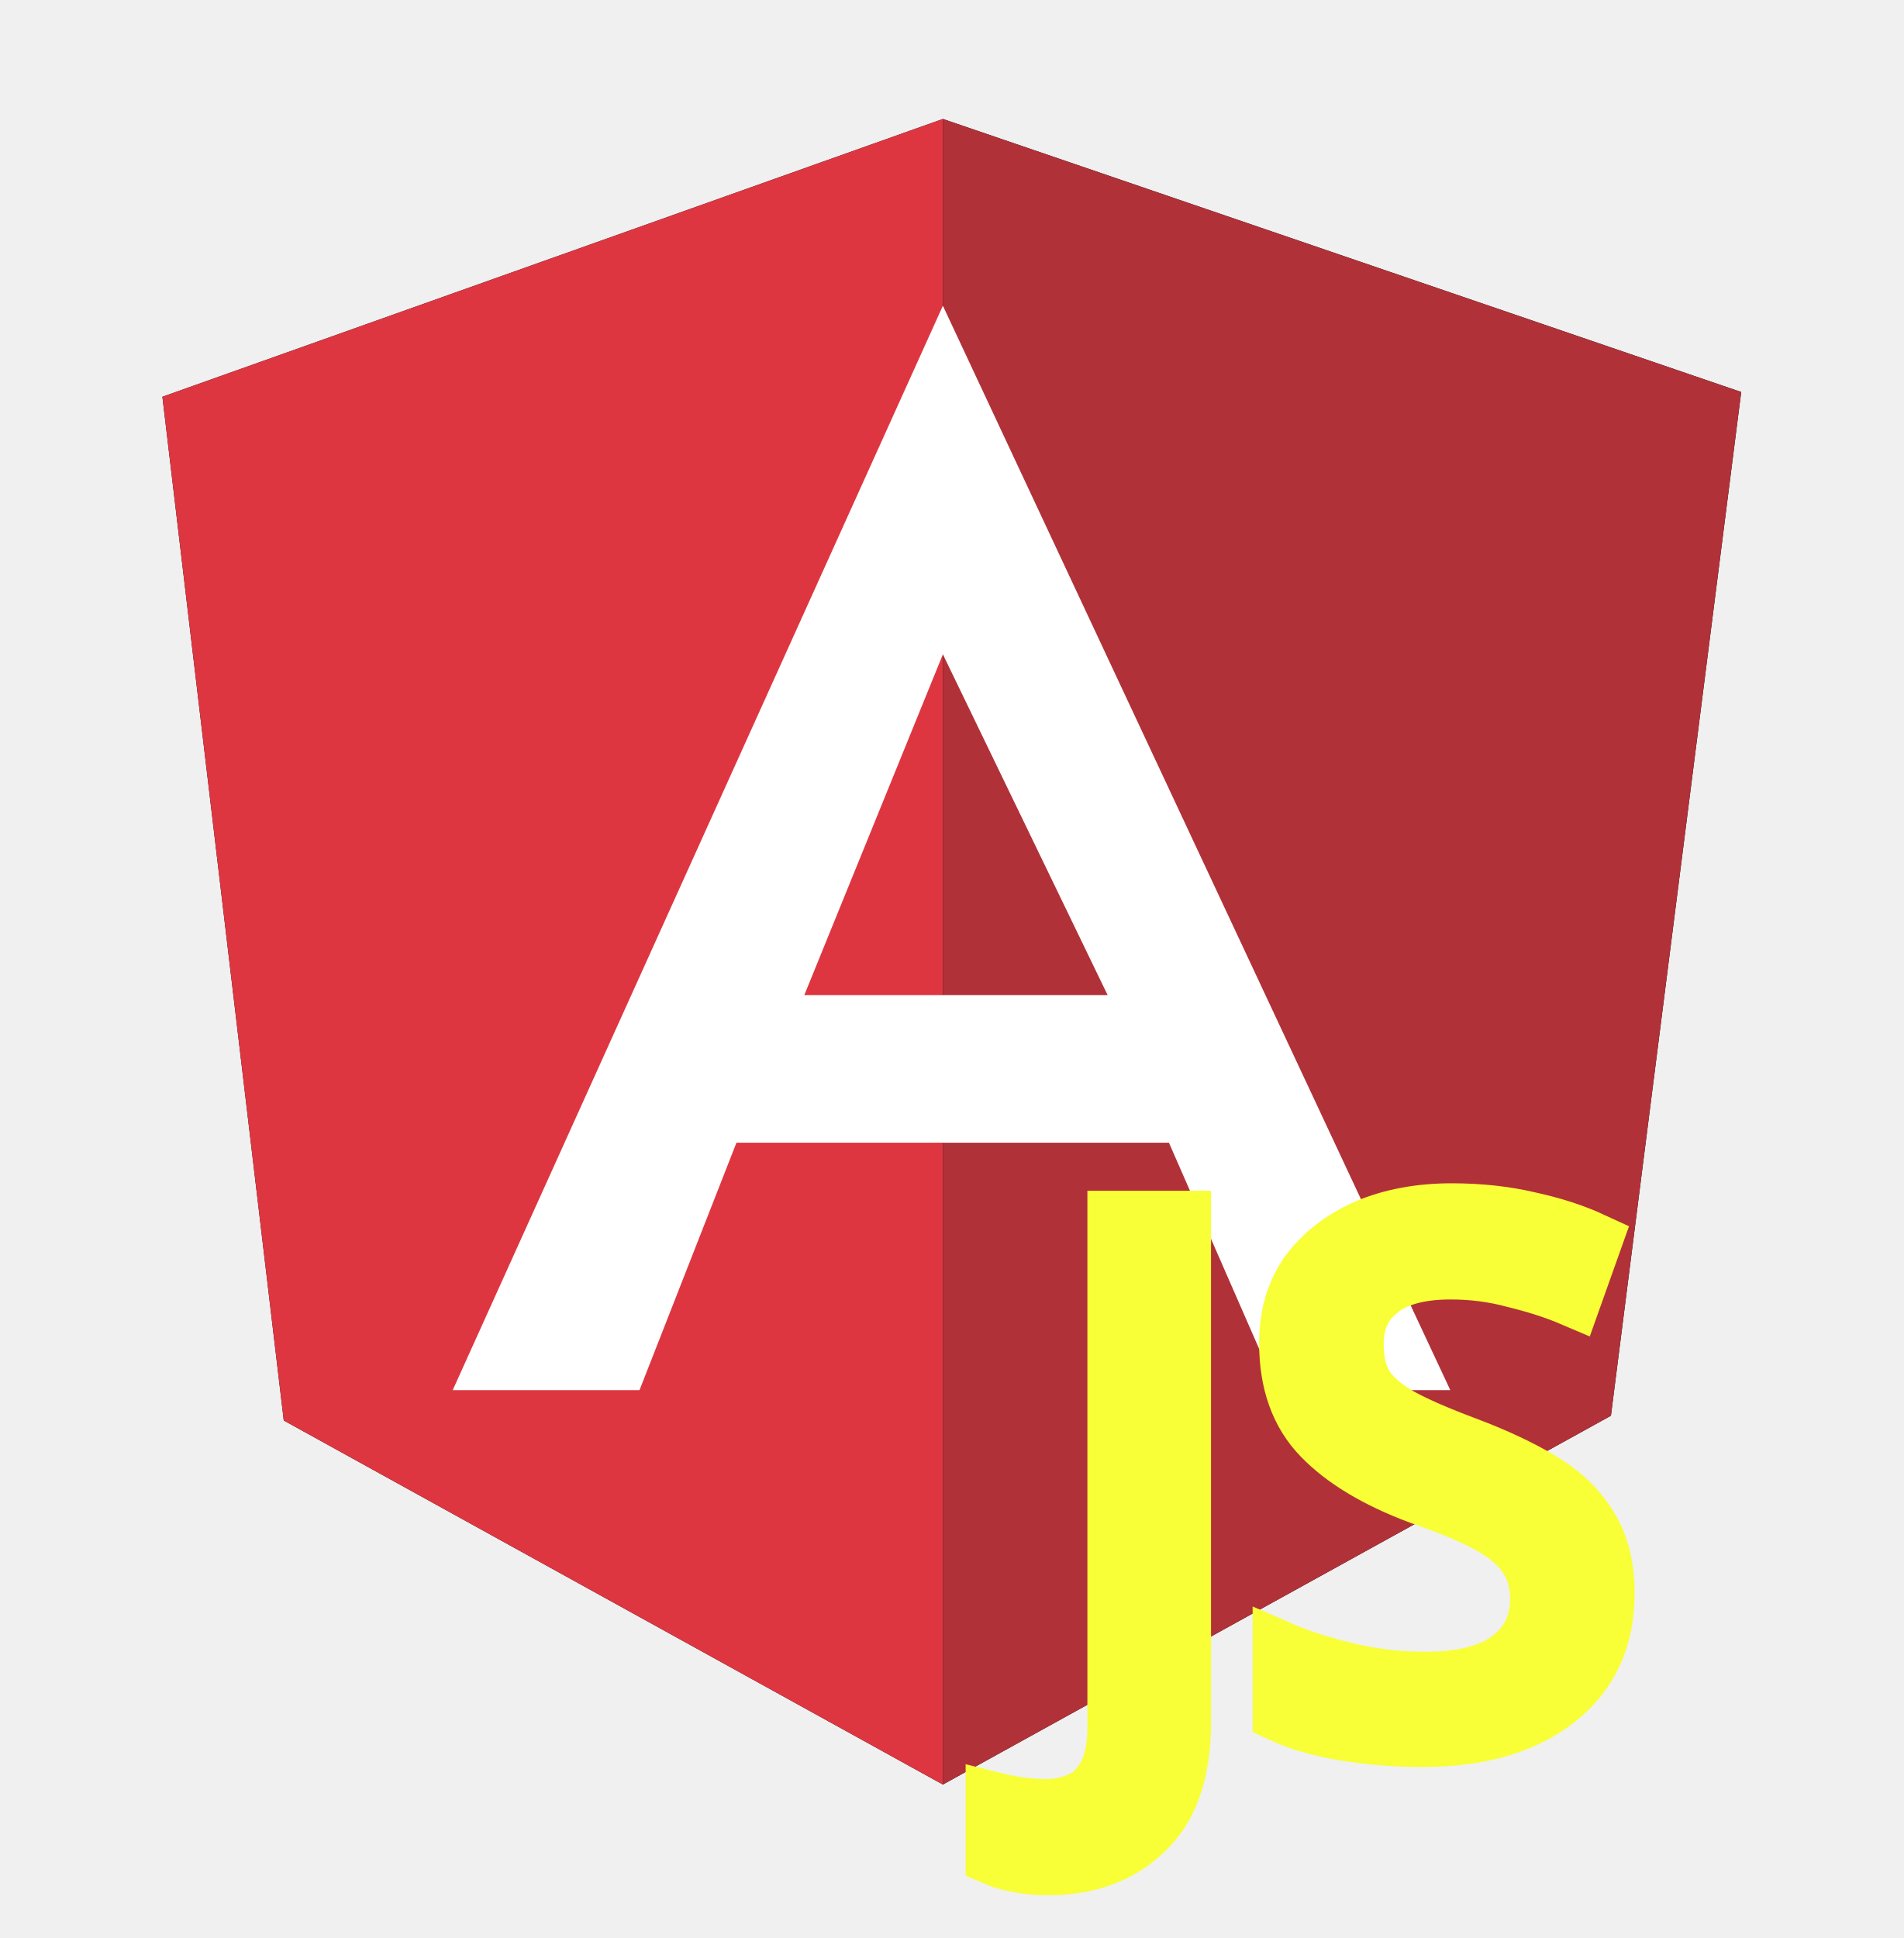
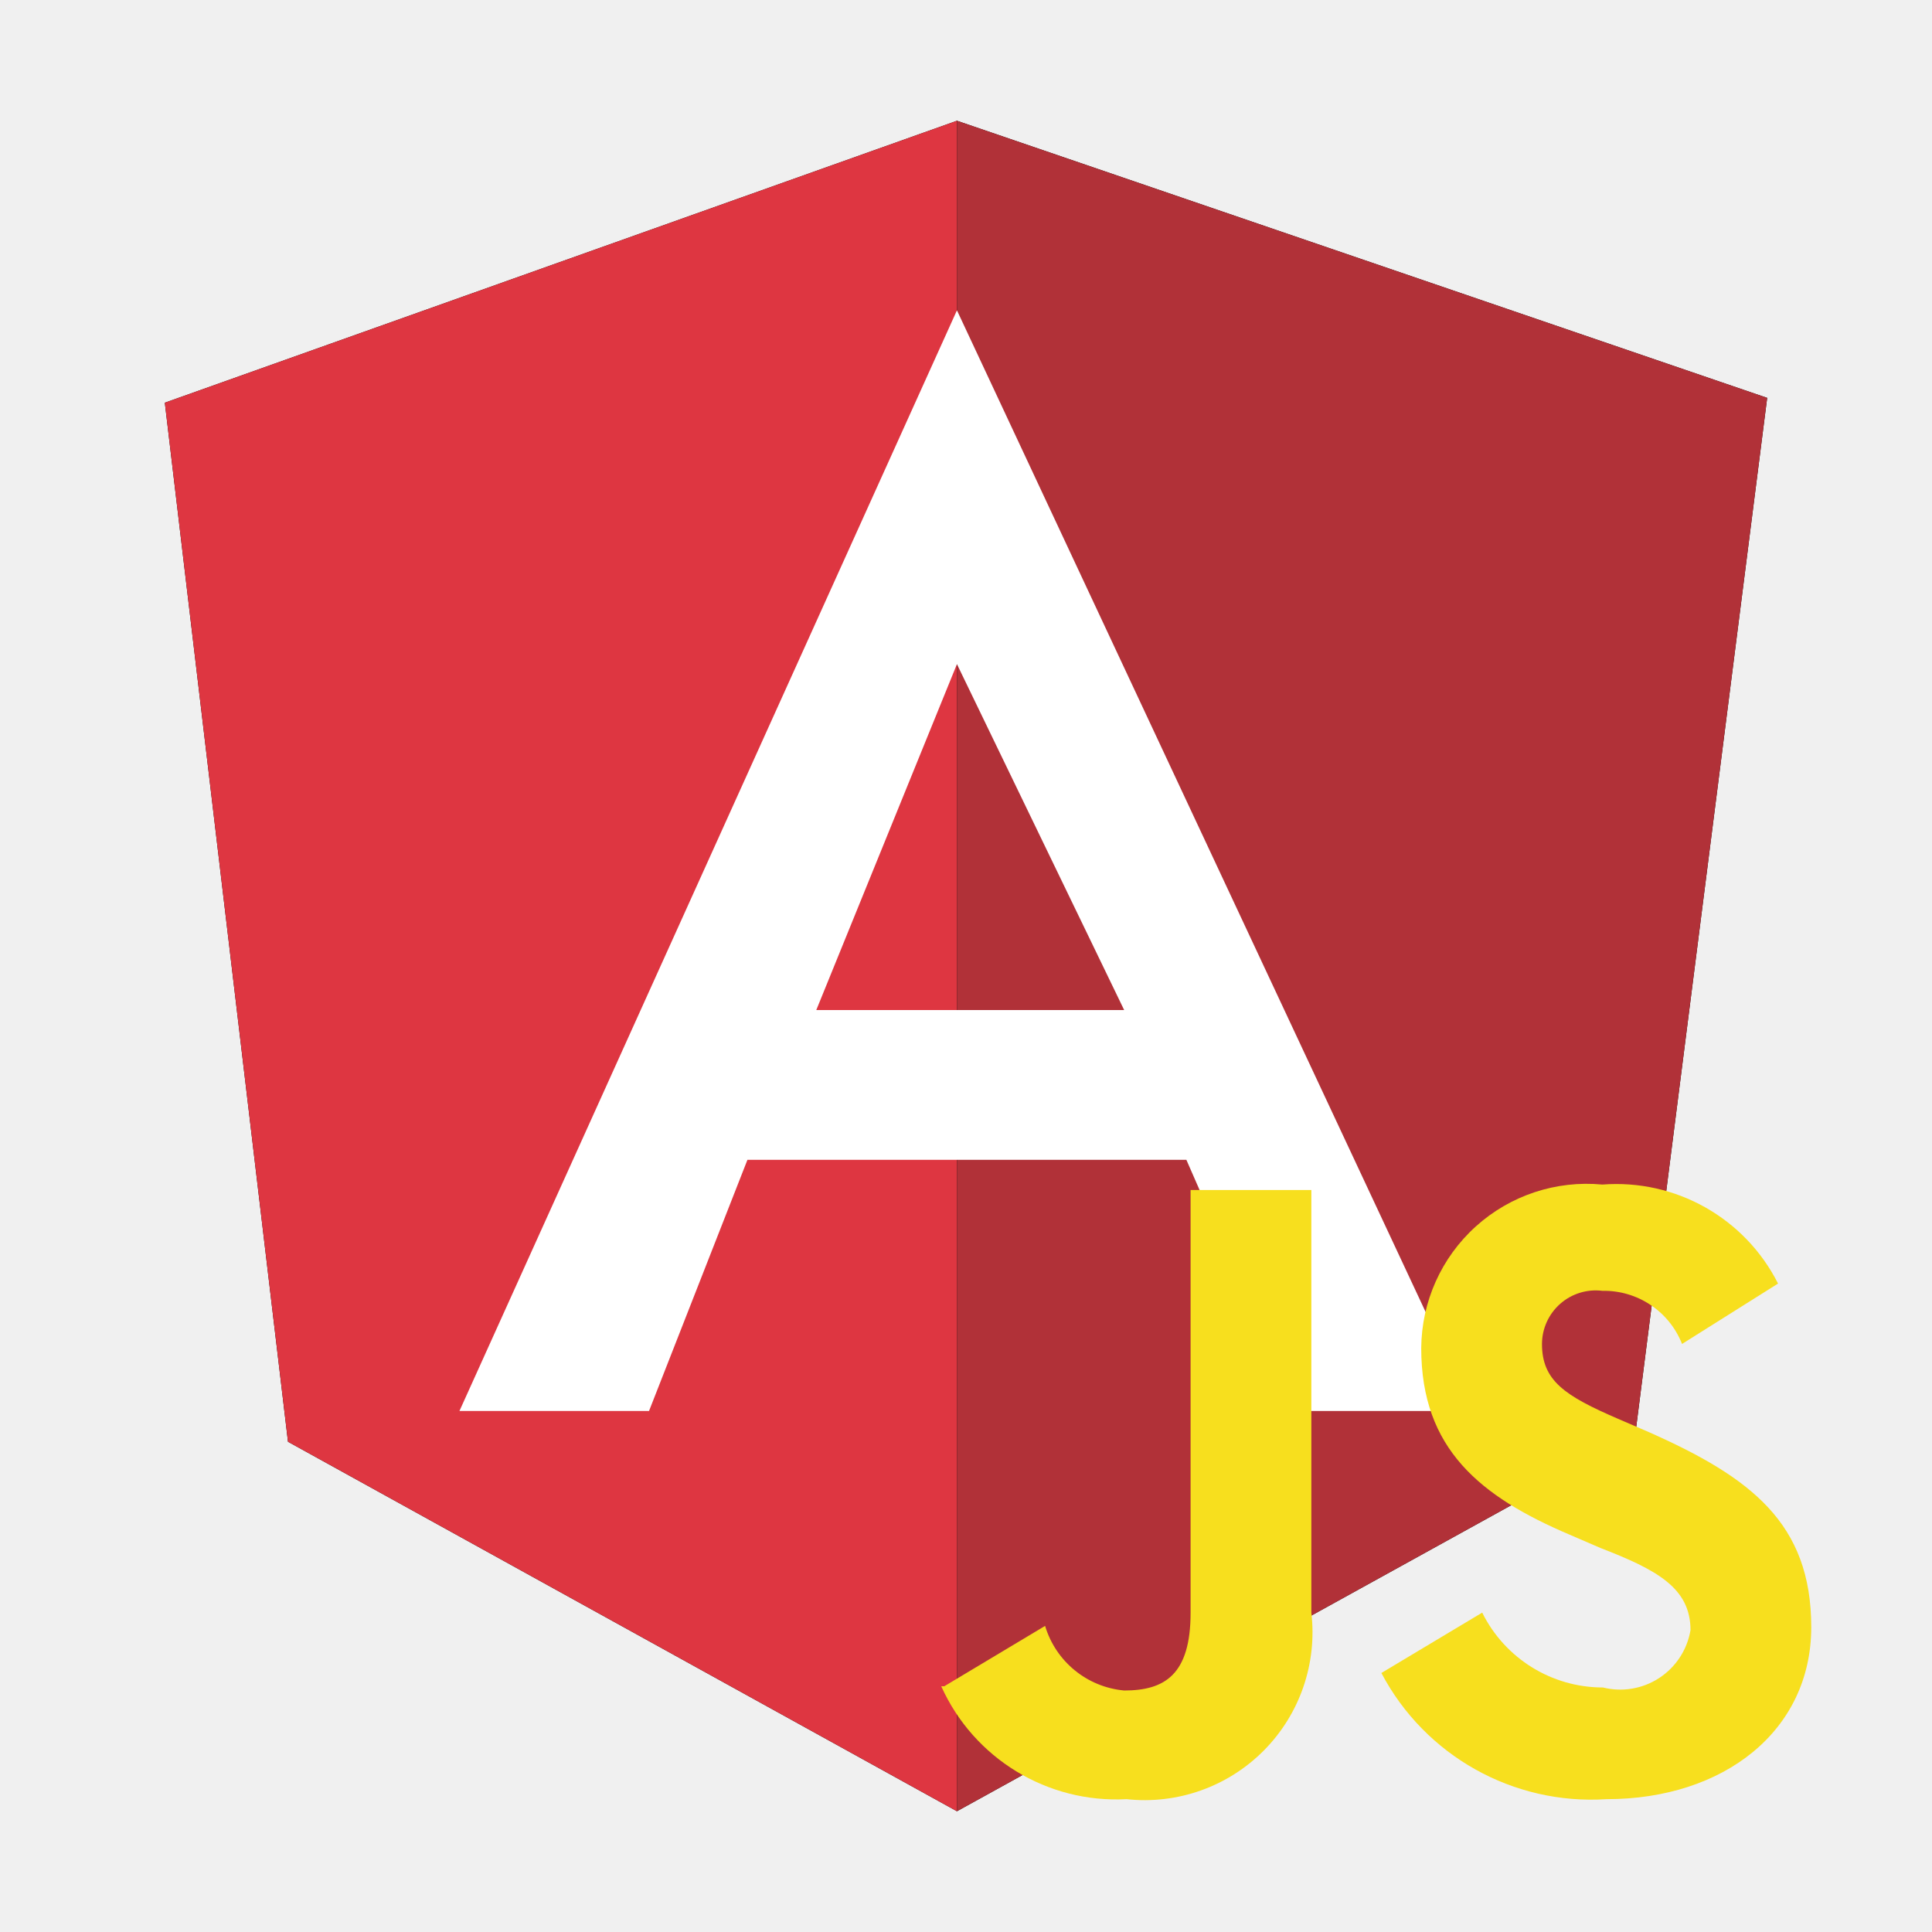
- <svg xmlns="http://www.w3.org/2000/svg" id="angular" viewBox="0 0 32 32.58">
-   <g>
-     <polygon points="2.73 6.67 15.85 2 29.27 6.59 27.08 23.8 15.85 30 4.77 23.88 2.73 6.67" />
-     <path d="M2.73,6.67L15.85,2V30L4.77,23.88Z" style="fill: #de3641" />
-     <path d="M15.85,2L29.27,6.59,27.08,23.8,15.85,30V2Z" style="fill: #b13138" />
-     <path d="M15.85,5.14l8.53,18.23H21.47l-1.82-4.16H15.85V16.73h2.77L15.85,11l-2.33,5.73h2.33v2.48H12.38l-1.63,4.16H7.61Z" style="fill: #fff" />
+ <svg xmlns="http://www.w3.org/2000/svg" id="angular" viewBox="0 0 32 32">
+   <polygon points="2.73 6.67 15.85 2 29.27 6.59 27.08 23.8 15.85 30 4.77 23.88 2.73 6.67" />
+   <path d="M2.73,6.67L15.85,2V30L4.77,23.88Z" style="fill: #de3641" />
+   <path d="M15.85,2L29.27,6.59,27.08,23.8,15.85,30V2Z" style="fill: #b13138" />
+   <path id="A" d="M15.85,5.14l8.53,18.23H21.47l-1.82-4.16H15.85V16.73h2.77L15.85,11l-2.33,5.73h2.33v2.48H12.38l-1.63,4.16H7.61Z" style="fill: #fff" />
+   <g id="official_js" data-name="official js">
+     <path d="M15.64,27.93l1.67-1A1.51,1.51,0,0,0,18.62,28c0.67,0,1.1-.26,1.1-1.29v-7h2v7a2.78,2.78,0,0,1-3.06,3.09,3.18,3.18,0,0,1-3.07-1.87" style="fill: #f7df1e" />
+     <path d="M22.88,27.71l1.67-1a2.23,2.23,0,0,0,2,1.24A1.18,1.18,0,0,0,28,27c0-.7-0.56-1-1.49-1.36l-0.51-.22c-1.48-.63-2.46-1.42-2.46-3.09a2.74,2.74,0,0,1,3-2.71,3,3,0,0,1,2.91,1.64l-1.59,1a1.39,1.39,0,0,0-1.32-.88,0.89,0.89,0,0,0-1,.88c0,0.61.38,0.86,1.26,1.24l0.51,0.22C29,24.47,30,25.23,30,26.95s-1.45,2.85-3.39,2.85a3.93,3.93,0,0,1-3.73-2.09" style="fill: #f7df1e" />
  </g>
-   <text transform="translate(17.67 29.08)" style="font-size: 12px;fill: #f8ff36;stroke: #f8ff36;stroke-miterlimit: 10;font-family: Myriad Pro">JS</text>
  <rect width="32" height="32" style="fill: #fff;opacity: 0" />
</svg>
